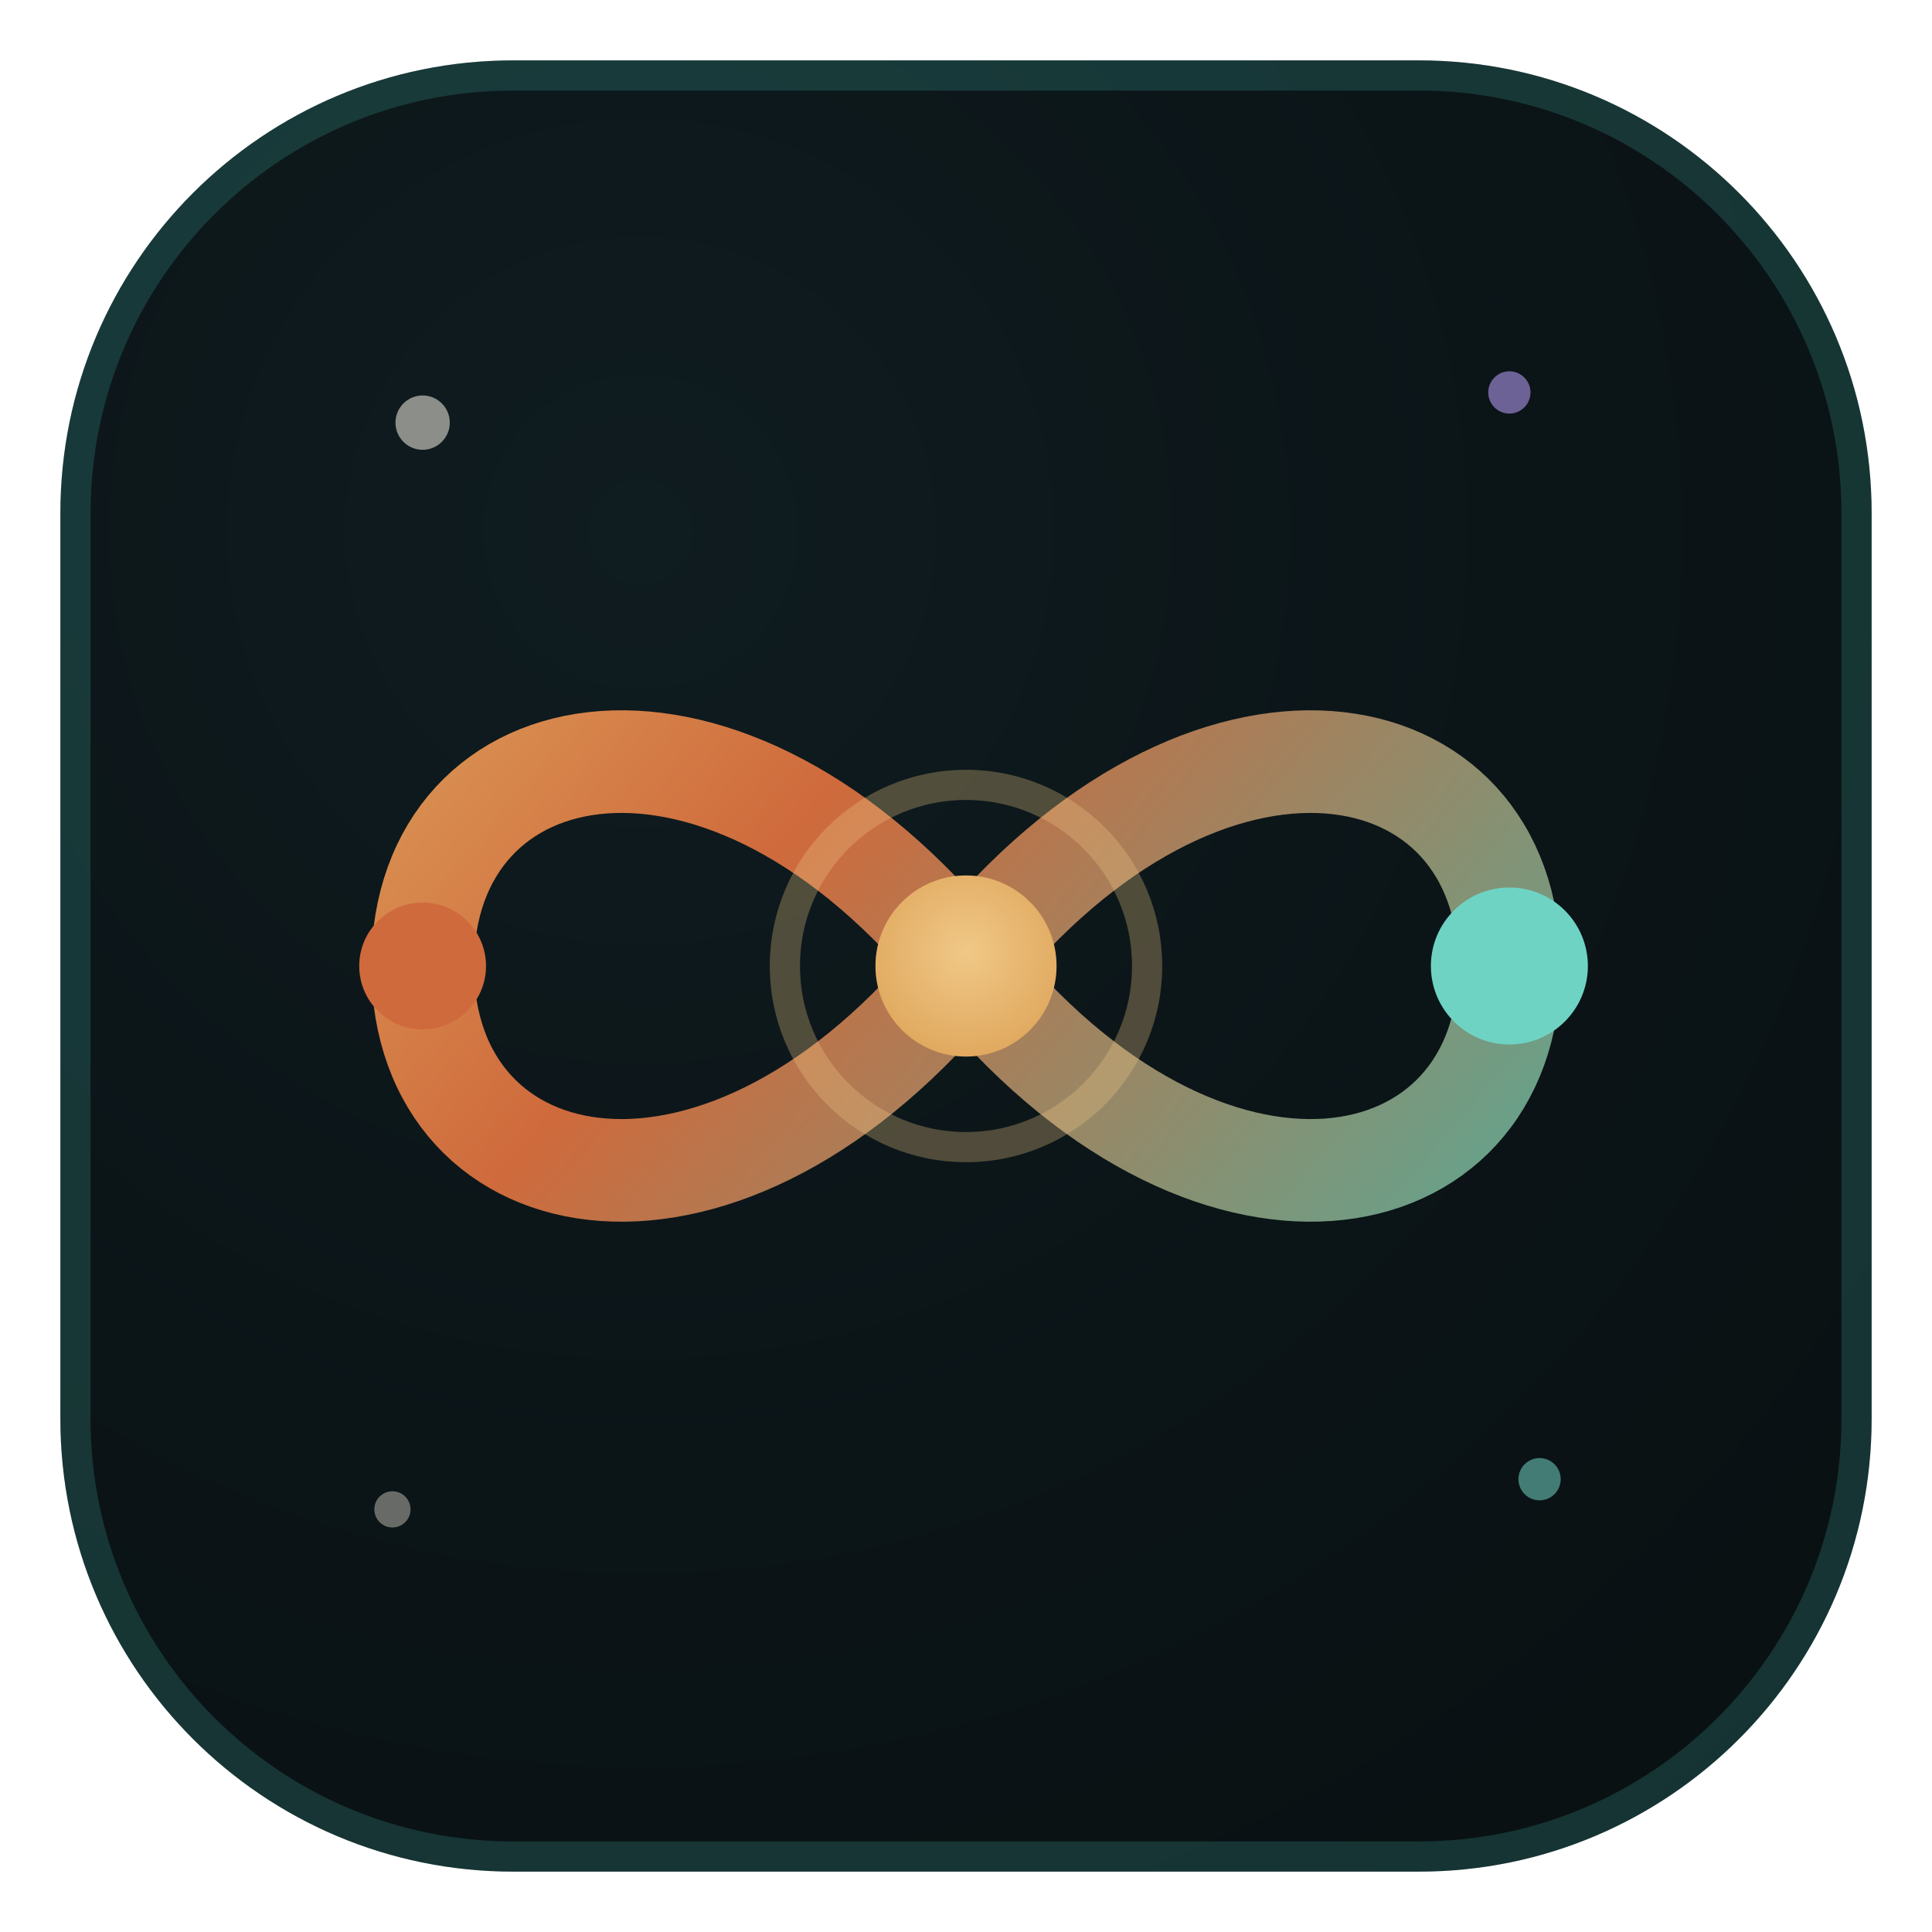
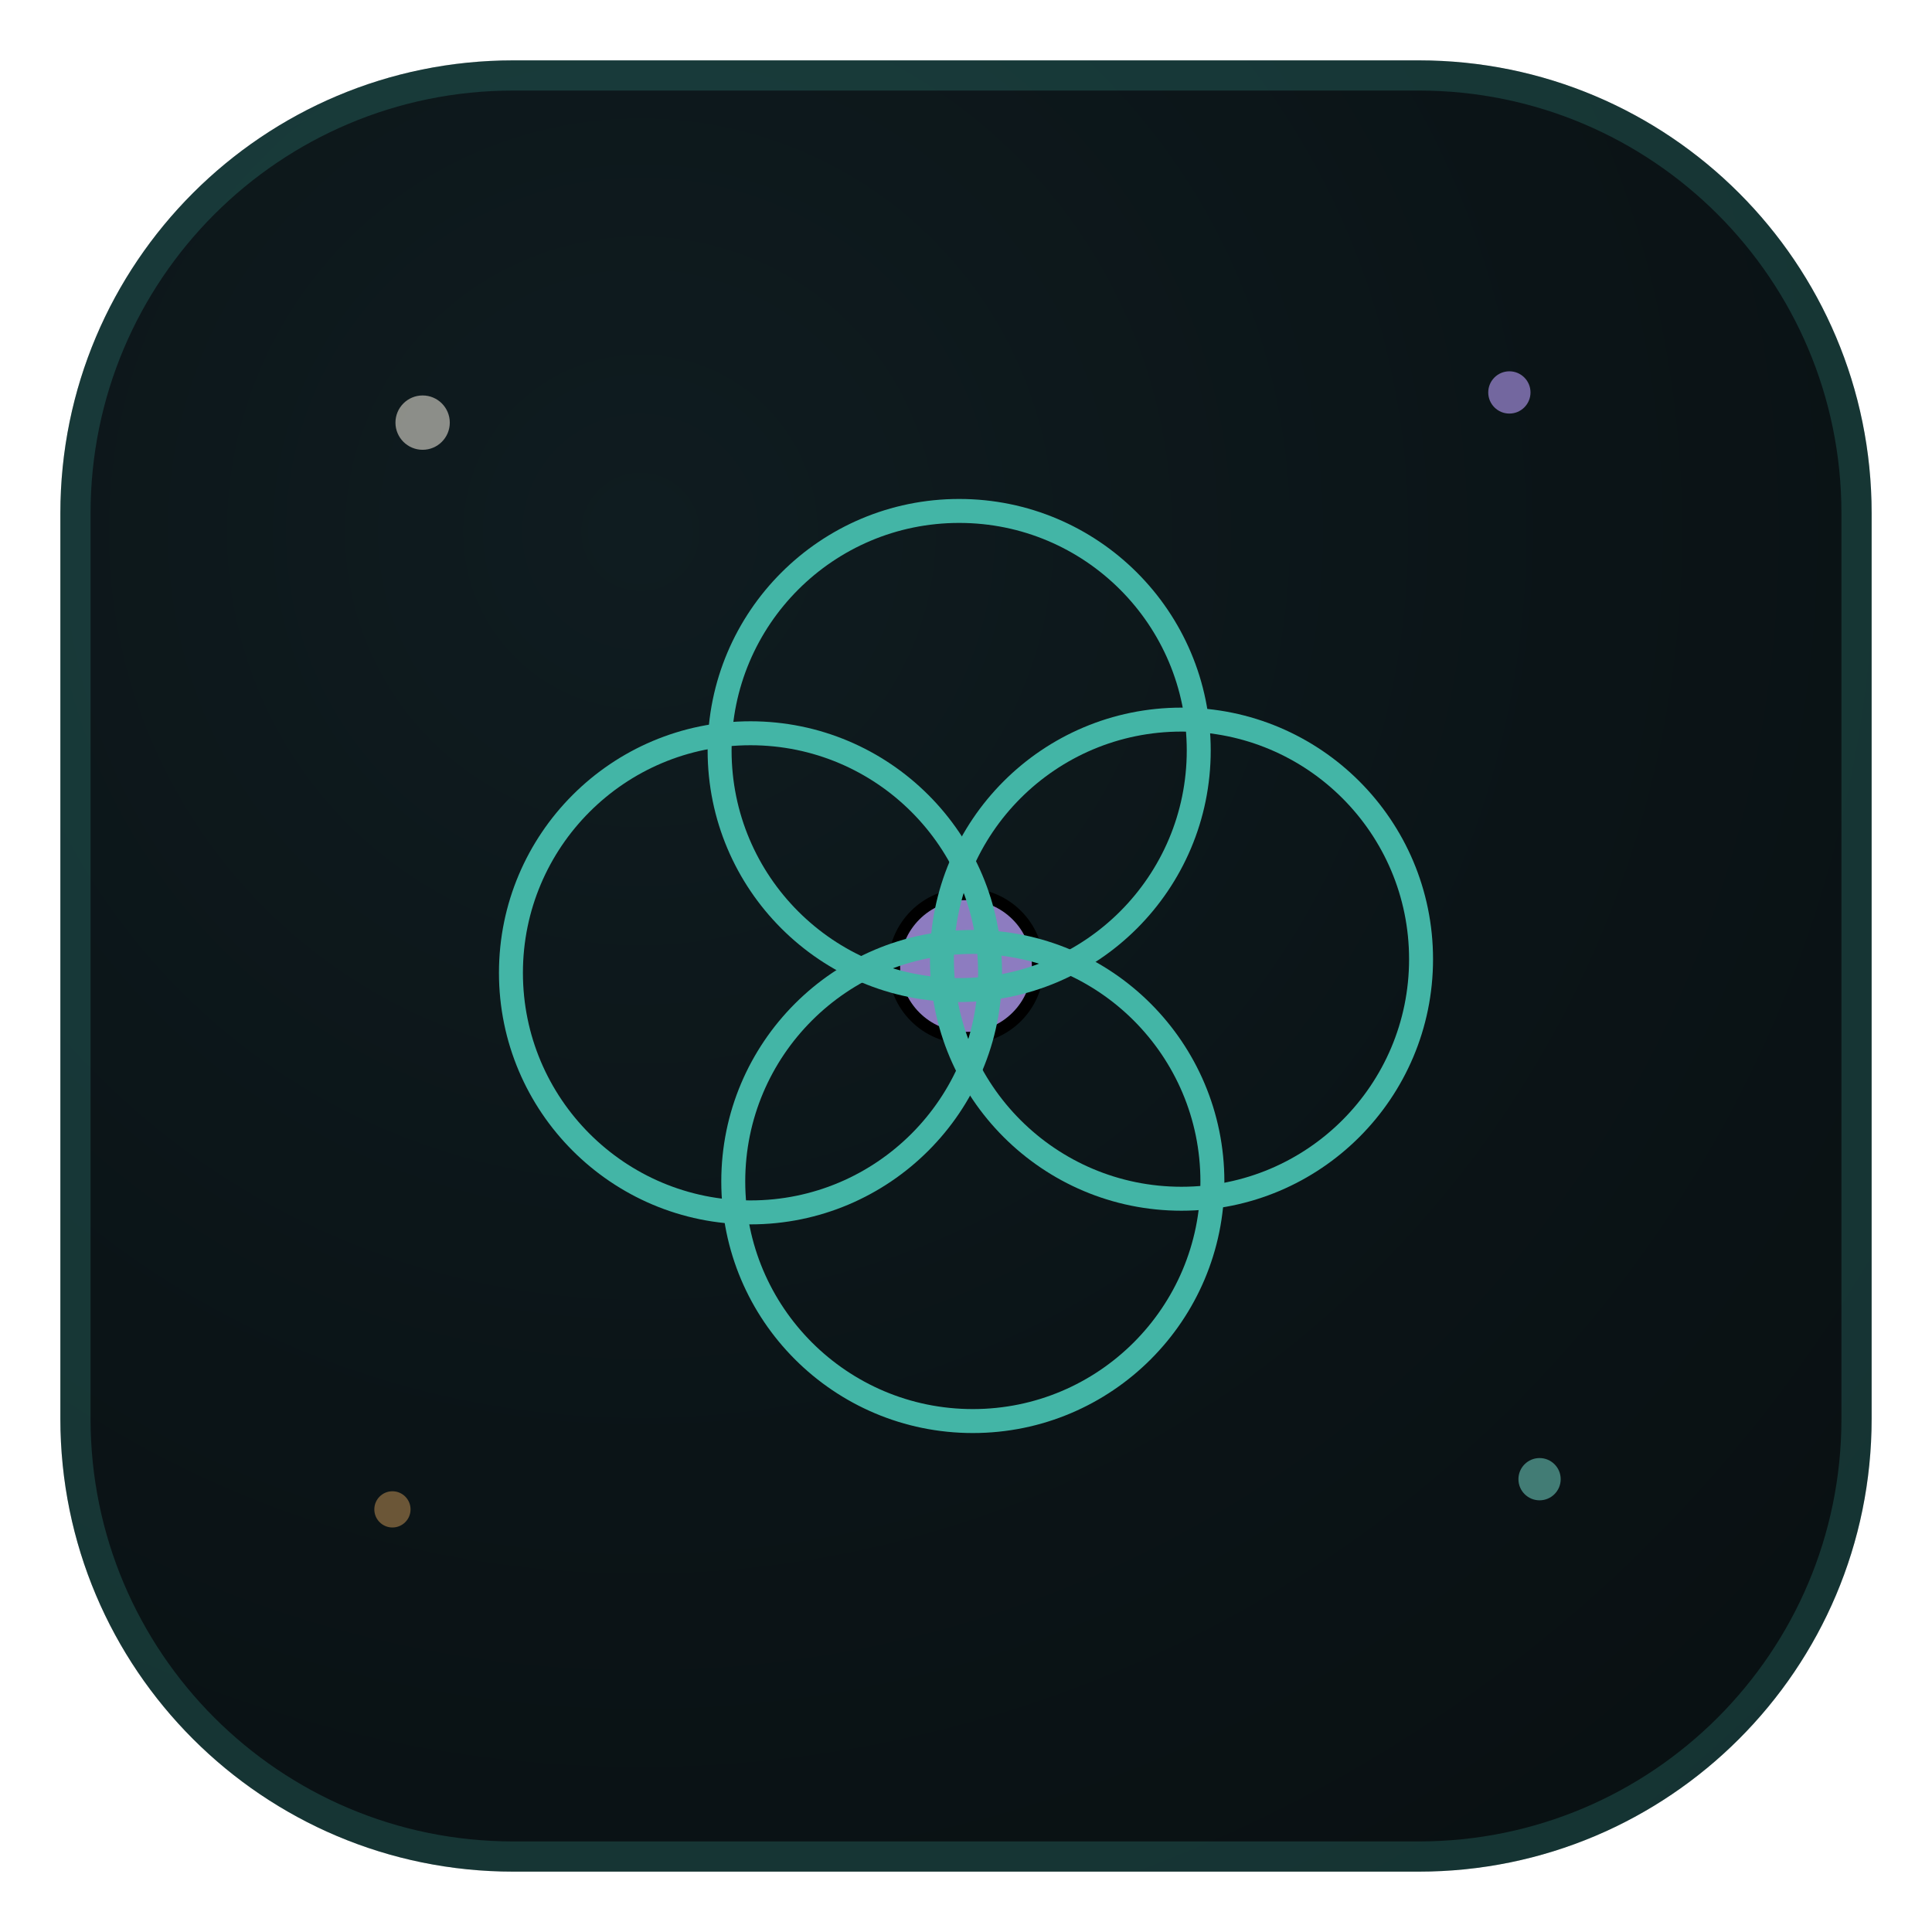
- <svg xmlns="http://www.w3.org/2000/svg" viewBox="0 0 64 64" width="64" height="64" role="img" aria-label="Steven Vallejo">
+ <svg xmlns="http://www.w3.org/2000/svg" viewBox="0 0 64 64" width="64" height="64" role="img" aria-label="Pinakothḗke">
  <defs>
-     <linearGradient id="sv-sig" x1="12" y1="16" x2="52" y2="50" gradientUnits="userSpaceOnUse">
-       <stop offset="0" stop-color="#e0a85e" />
-       <stop offset="0.35" stop-color="#cf6a3c" />
-       <stop offset="1" stop-color="#43b5a6" />
-     </linearGradient>
-     <radialGradient id="sv-cosmos" cx="0.32" cy="0.26" r="0.95">
+     <radialGradient id="cos" cx="0.32" cy="0.26" r="0.95">
      <stop offset="0" stop-color="#0f1c20" />
      <stop offset="0.55" stop-color="#0b1417" />
      <stop offset="1" stop-color="#091012" />
    </radialGradient>
-     <radialGradient id="sv-core" cx="0.5" cy="0.42" r="0.6">
-       <stop offset="0" stop-color="#f0c887" />
-       <stop offset="1" stop-color="#e0a85e" />
-     </radialGradient>
  </defs>
-   <rect x="2" y="2" width="60" height="60" rx="15" fill="url(#sv-cosmos)" />
+   <rect x="2" y="2" width="60" height="60" rx="15" fill="url(#cos)" />
  <rect x="2.5" y="2.5" width="59" height="59" rx="14.5" fill="none" stroke="#43b5a6" stroke-opacity="0.22" stroke-width="1" />
  <circle cx="14" cy="14" r="0.9" fill="#f3ece0" fill-opacity="0.55" />
-   <circle cx="50" cy="13" r="0.7" fill="#8d7cc0" fill-opacity="0.75" />
+   <circle cx="50" cy="13" r="0.7" fill="#8d7cc0" fill-opacity="0.8" />
  <circle cx="51" cy="49" r="0.7" fill="#6fd3c4" fill-opacity="0.55" />
-   <circle cx="13" cy="50" r="0.6" fill="#f3ece0" fill-opacity="0.40" />
-   <path d="M32 32            C 24 22, 14 24, 14 32            C 14 40, 24 42, 32 32            C 40 22, 50 24, 50 32            C 50 40, 40 42, 32 32 Z" fill="none" stroke="url(#sv-sig)" stroke-width="3.4" stroke-linecap="round" stroke-linejoin="round" />
-   <circle cx="50" cy="32" r="2.6" fill="#6fd3c4" />
-   <circle cx="14" cy="32" r="2.1" fill="#cf6a3c" />
-   <circle cx="32" cy="32" r="3" fill="url(#sv-core)" />
-   <circle cx="32" cy="32" r="6" fill="none" stroke="#f0c887" stroke-opacity="0.30" stroke-width="1" />
+   <circle cx="13" cy="50" r="0.6" fill="#e0a85e" fill-opacity="0.45" />
+   <svg x="12.16" y="12.16" width="39.68" height="39.68" viewBox="0 0 100 100" overflow="visible">
+     <circle cx="50.00" cy="50.00" r="6.00" fill="#8d7cc0" stroke="currentColor" stroke-width="1" />
+     <circle cx="50.57" cy="67.99" r="20.00" fill="none" stroke="#43b5a6" stroke-width="2" />
+     <circle cx="32.01" cy="50.57" r="20.00" fill="none" stroke="#43b5a6" stroke-width="2" />
+     <circle cx="49.43" cy="32.01" r="20.00" fill="none" stroke="#43b5a6" stroke-width="2" />
+     <circle cx="67.99" cy="49.43" r="20.00" fill="none" stroke="#43b5a6" stroke-width="2" />
+   </svg>
</svg>
